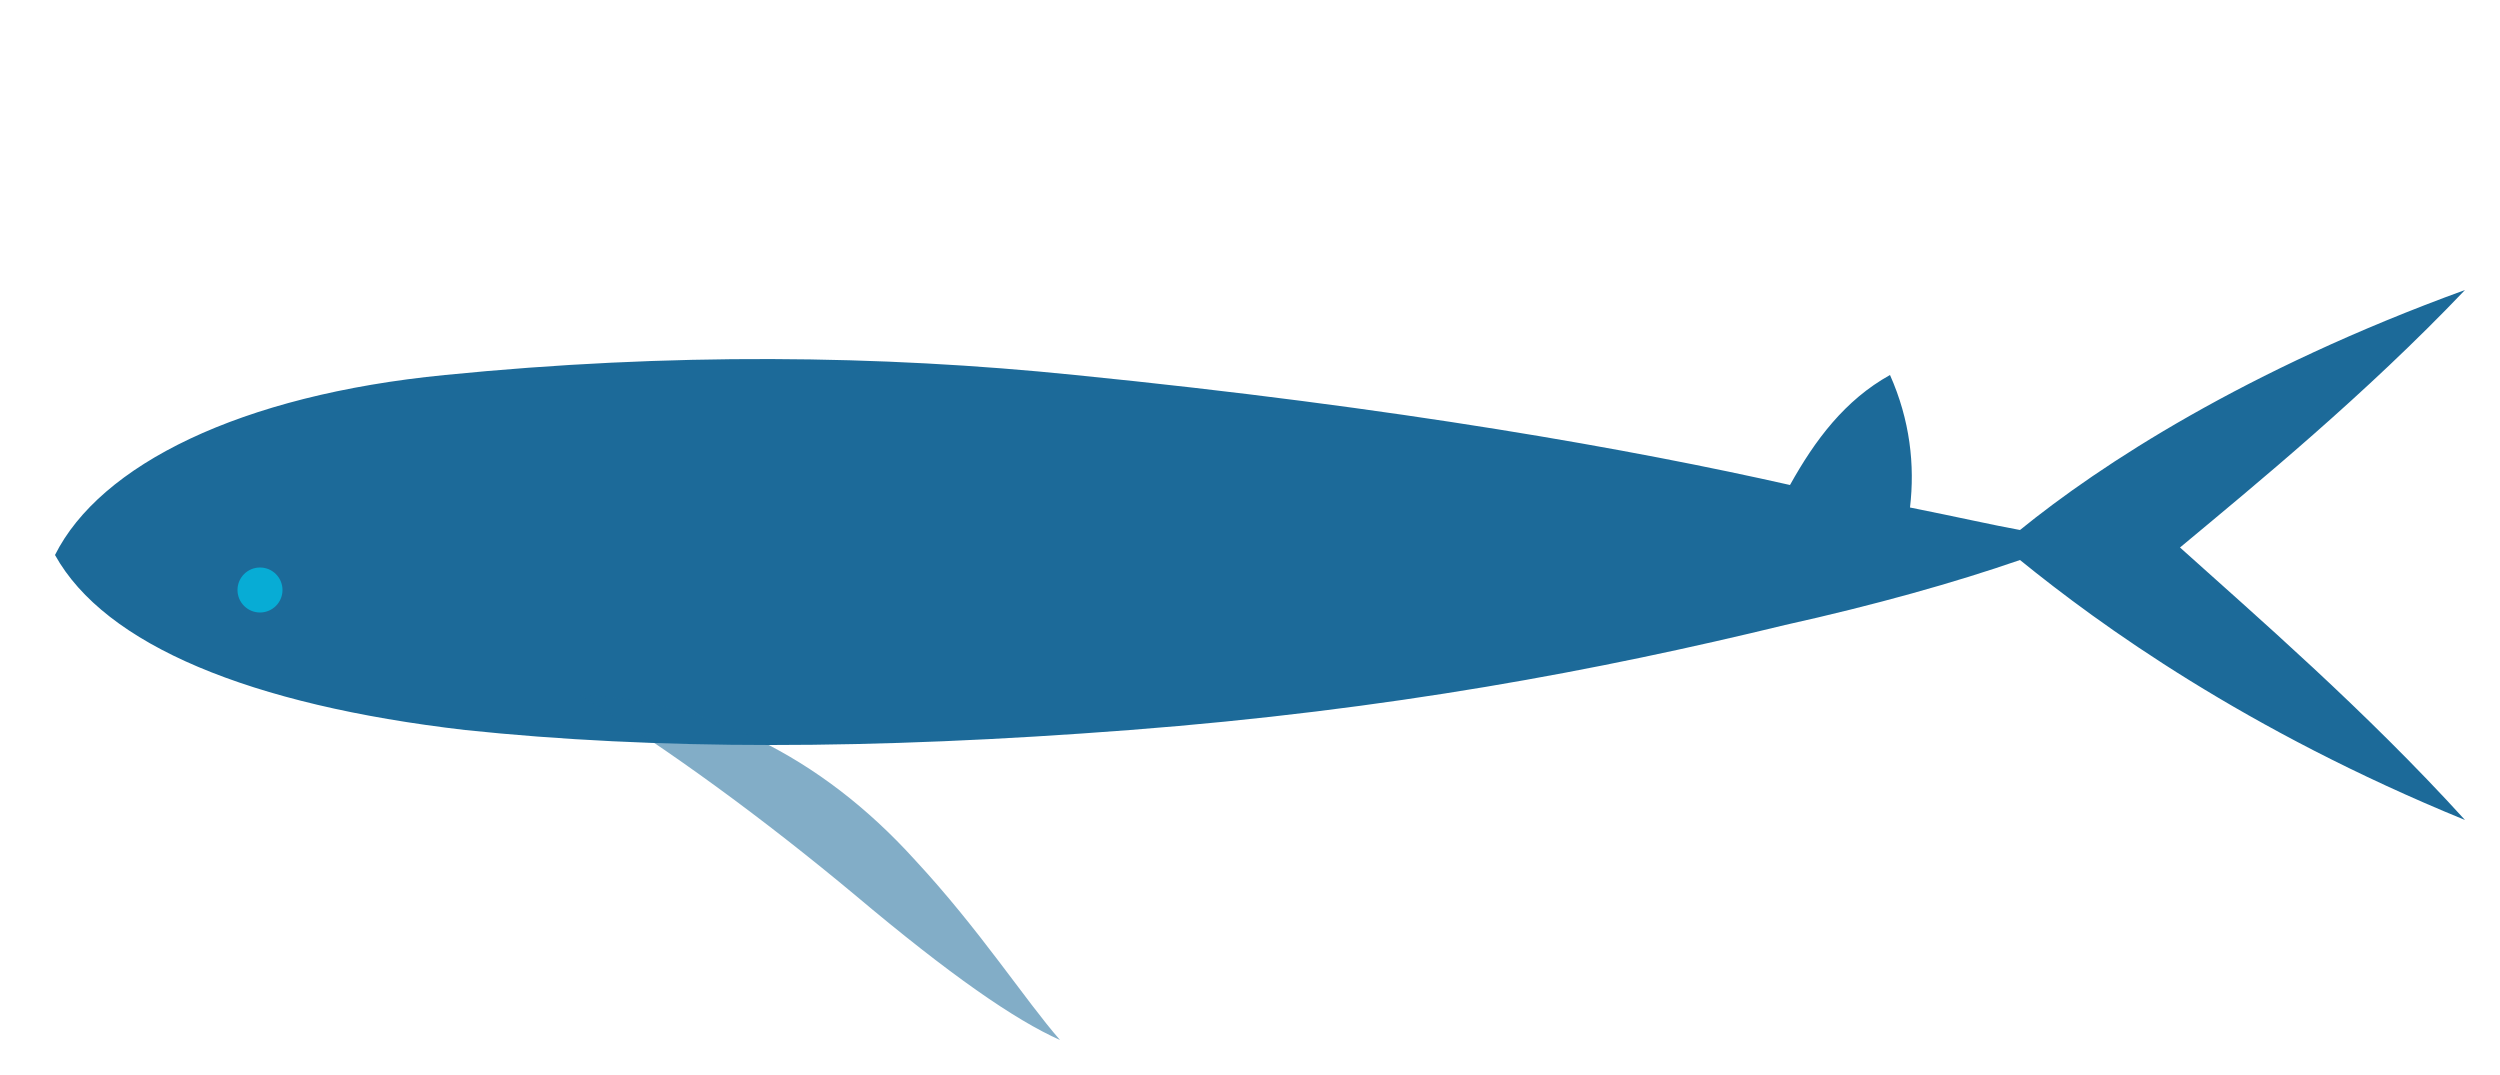
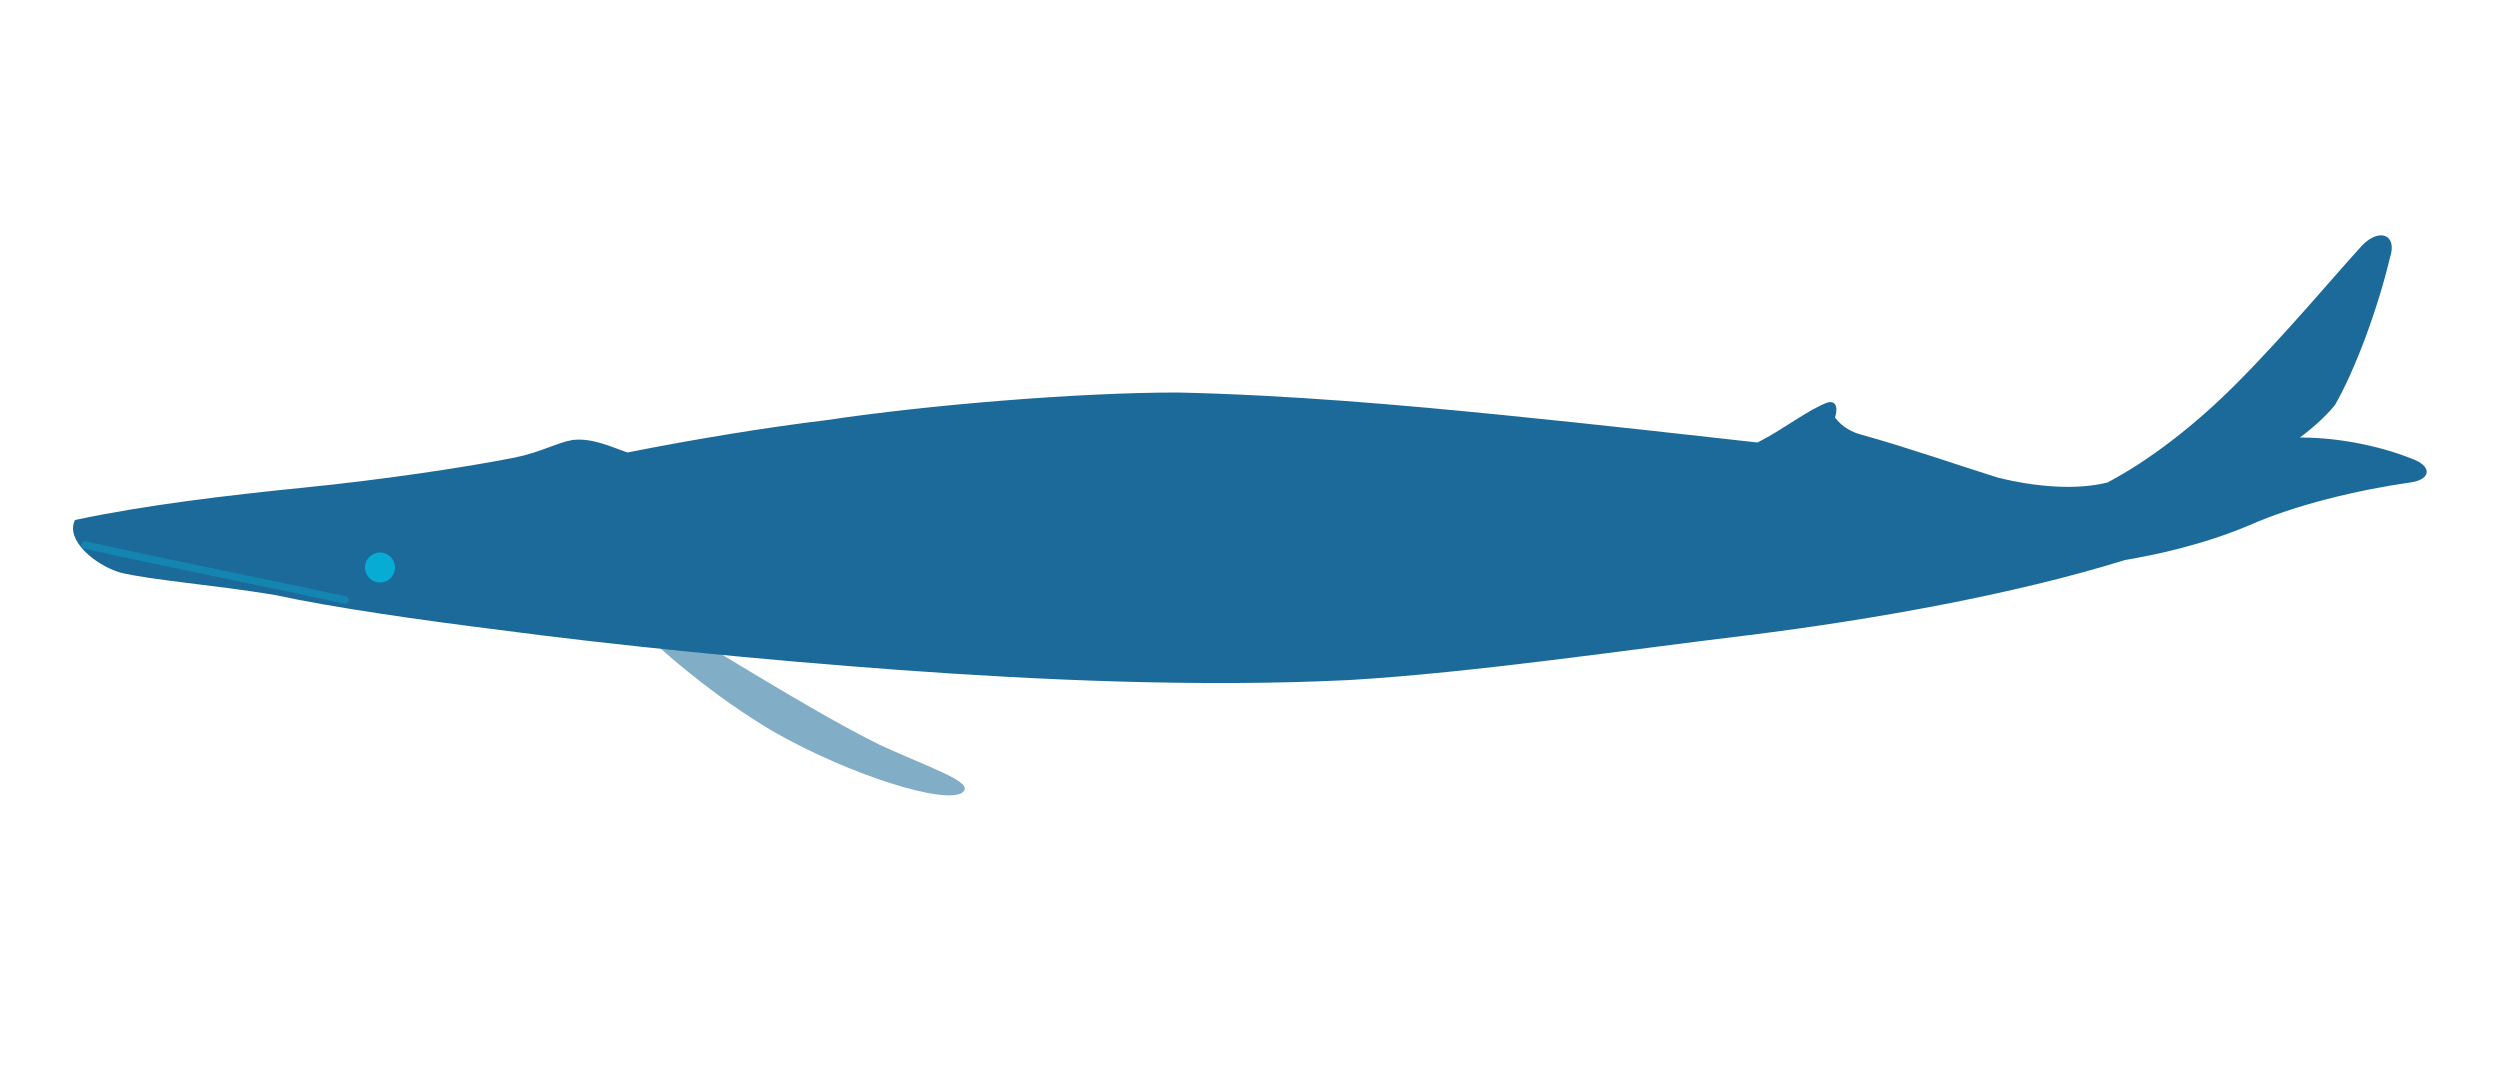
- <svg xmlns="http://www.w3.org/2000/svg" viewBox="0 0 1000 430" role="img" aria-label="A blue whale, seen from the side">
+ <svg xmlns="http://www.w3.org/2000/svg" viewBox="0 0 1000 430" role="img" aria-label="A blue whale, seen from the side, fluke raised">
  <g fill="#1c6a99">
-     <path d="M22 222C40 186 96 158 178 150C268 141 352 142 430 150C560 163 654 180 716 194C726 176 738 160 756 150C764 168 766 186 764 203C784 207 797 210 808 212C840 186 898 148 986 116C946 158 902 194 872 219C902 246 946 284 986 328C898 292 840 250 808 224C782 233 750 242 714 250C640 268 556 284 452 292C348 300 262 300 186 292C100 282 42 258 22 222Z" />
-     <path d="M232 278C282 280 328 302 366 344C392 372 410 400 424 416C406 408 380 390 342 358C306 328 268 300 232 278Z" opacity="0.55" />
+     <path d="M30 208C58 202 92 198 122 195C152 192 186 187 206 183C216 181 223 177 229 176C237 175 245 179 251 181C276 176 306 171 331 168C371 162 431 157 471 157C516 158 561 162 601 166C641 170 676 174 703 177C713 172 723 164 731 161C735 160 735 164 734 167C737 171 741 173 745 174C763 179 783 186 799 191C815 195 831 196 843 193C860 184 878 170 894 154C914 134 934 110 945 98C952 91 959 94 956 103C951 124 942 148 934 162C930 167 924 172 920 175C937 175 954 179 966 184C973 187 972 192 964 193C943 196 918 202 900 210C881 218 862 222 850 224C805 238 748 248 700 254C650 260 590 269 540 272C480 275 415 272 360 268C305 264 245 258 200 252C168 248 133 243 110 238C86 234 60 232 48 229C38 226 26 216 30 208Z" />
+     <path d="M258 244C284 258 320 282 352 298C374 308 390 313 385 317C378 322 340 310 310 293C286 279 264 260 252 248Z" opacity="0.55" />
  </g>
-   <circle cx="104" cy="236" r="9" fill="#00c2e9" opacity="0.75" />
+   <path d="M34 218C70 226 106 233 138 240" fill="none" stroke="#00c2e9" stroke-width="3" stroke-linecap="round" opacity="0.3" />
+   <circle cx="152" cy="227" r="6" fill="#00c2e9" opacity="0.75" />
</svg>
